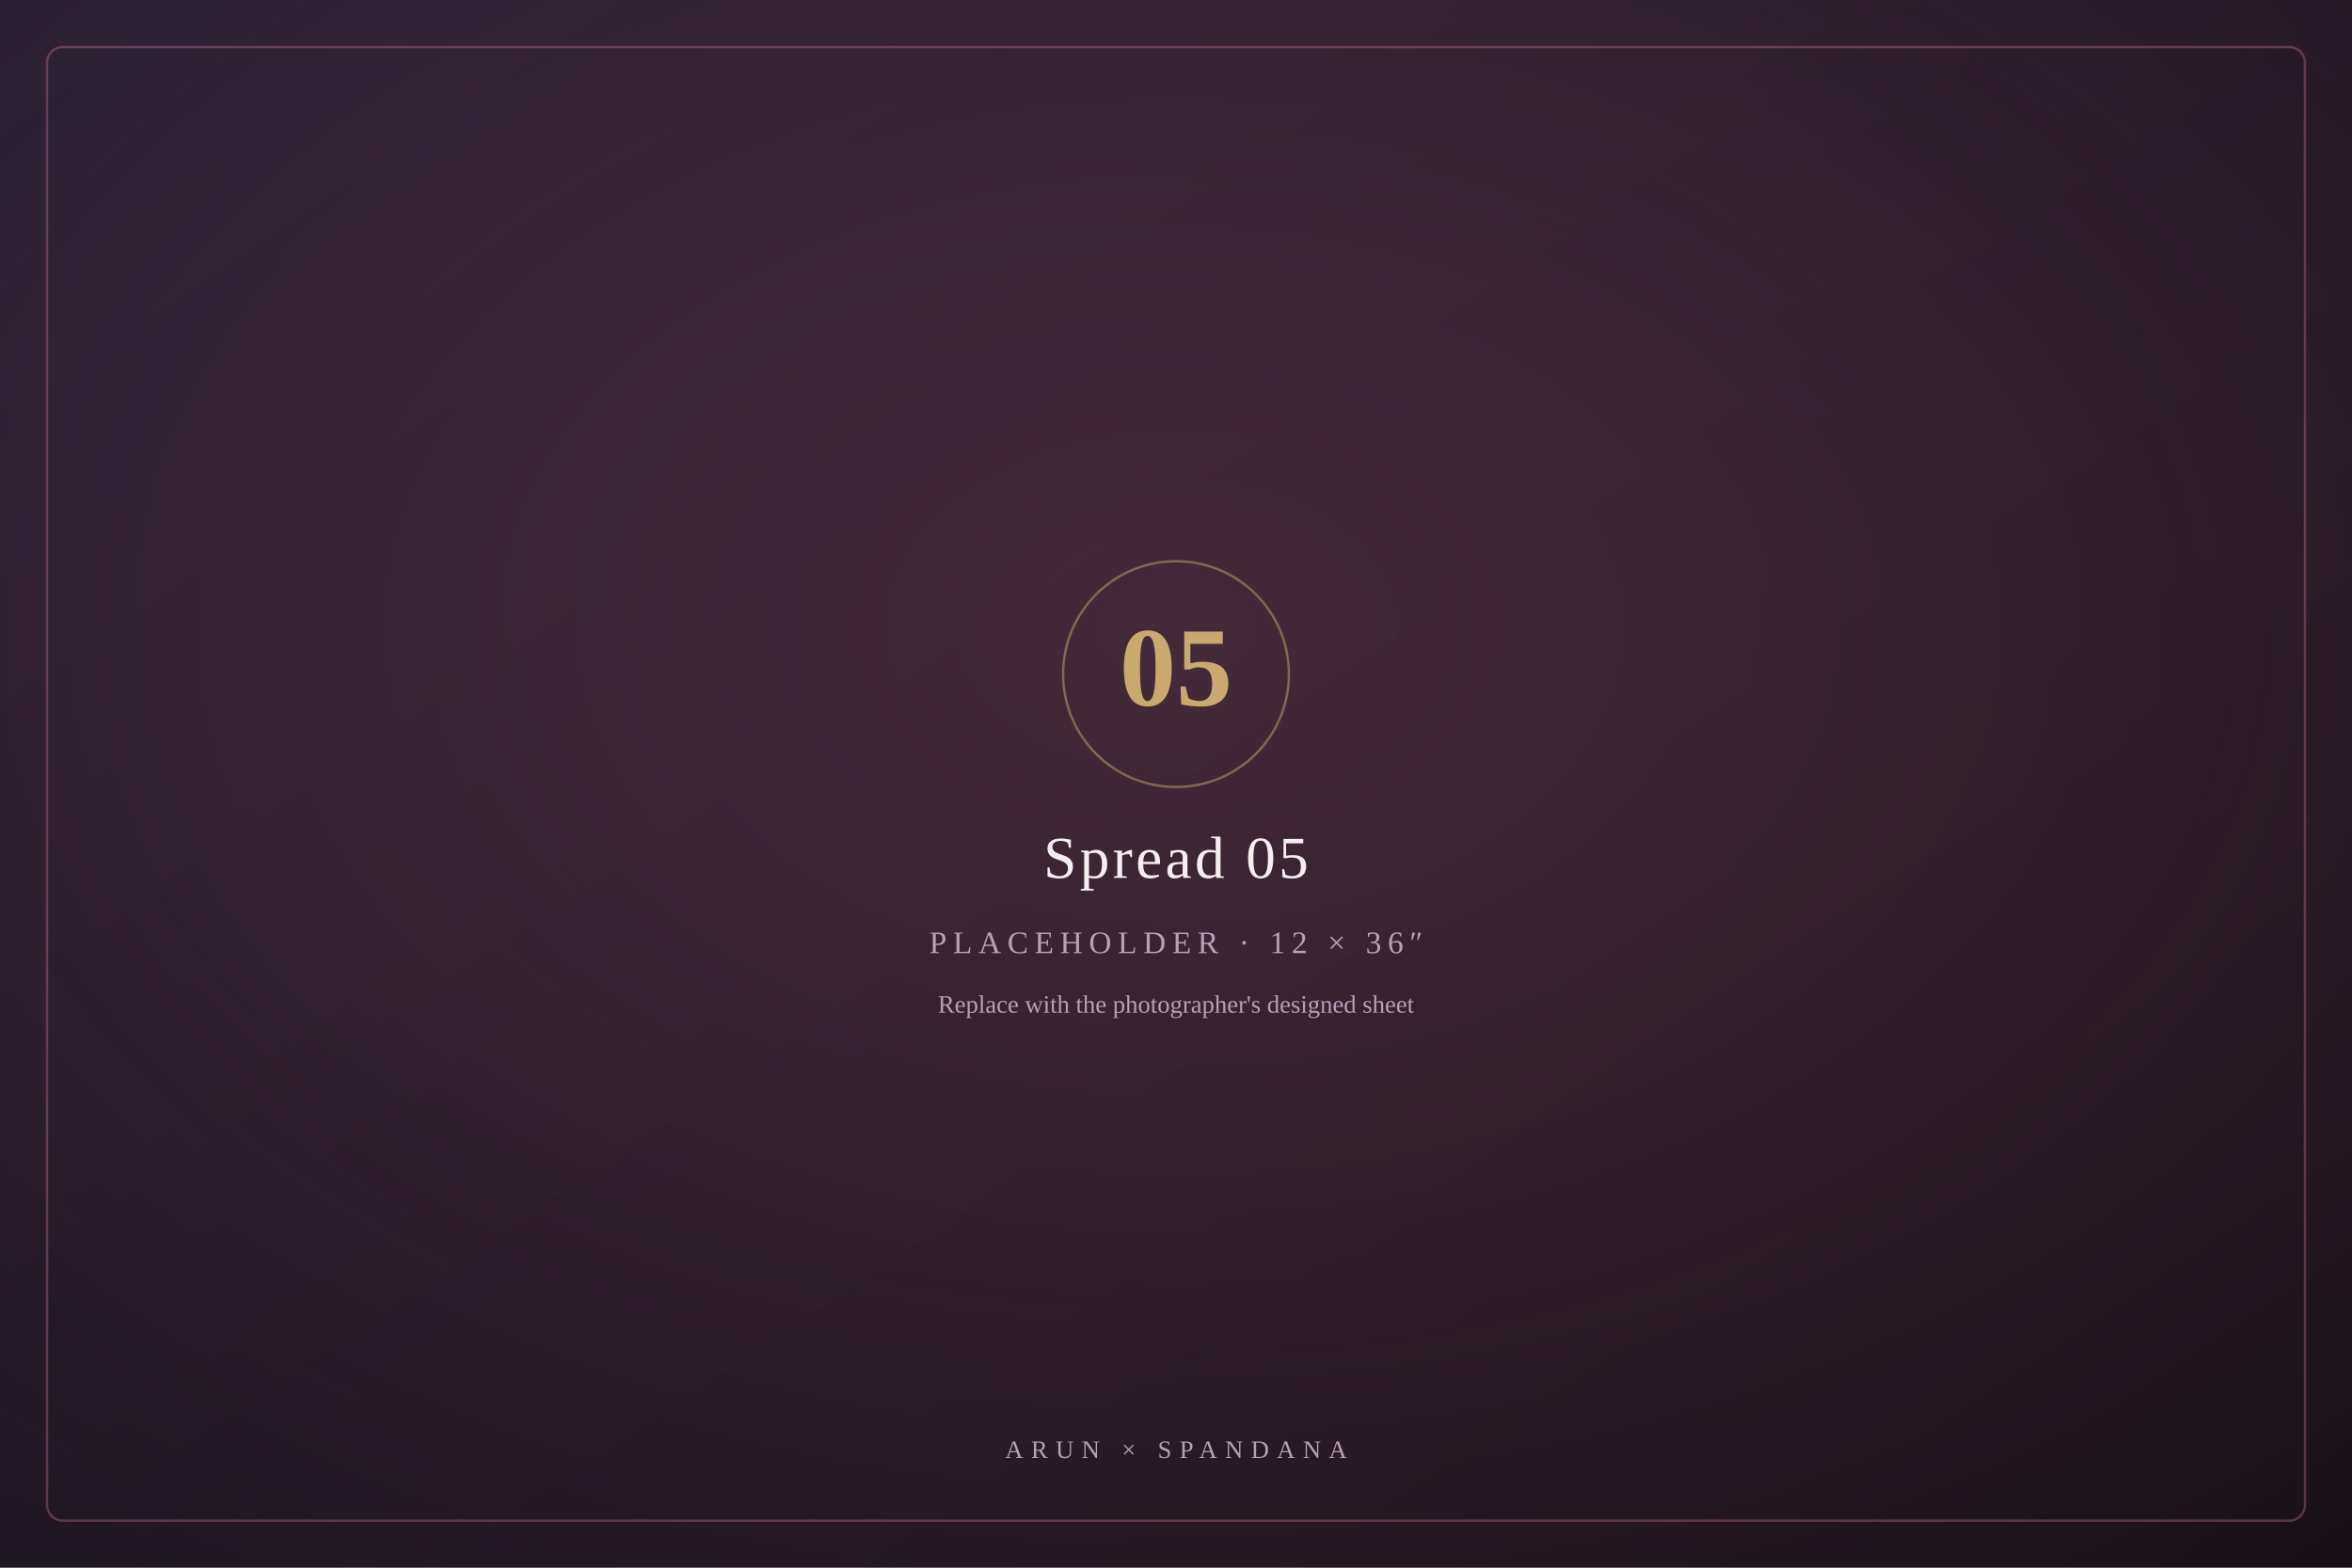
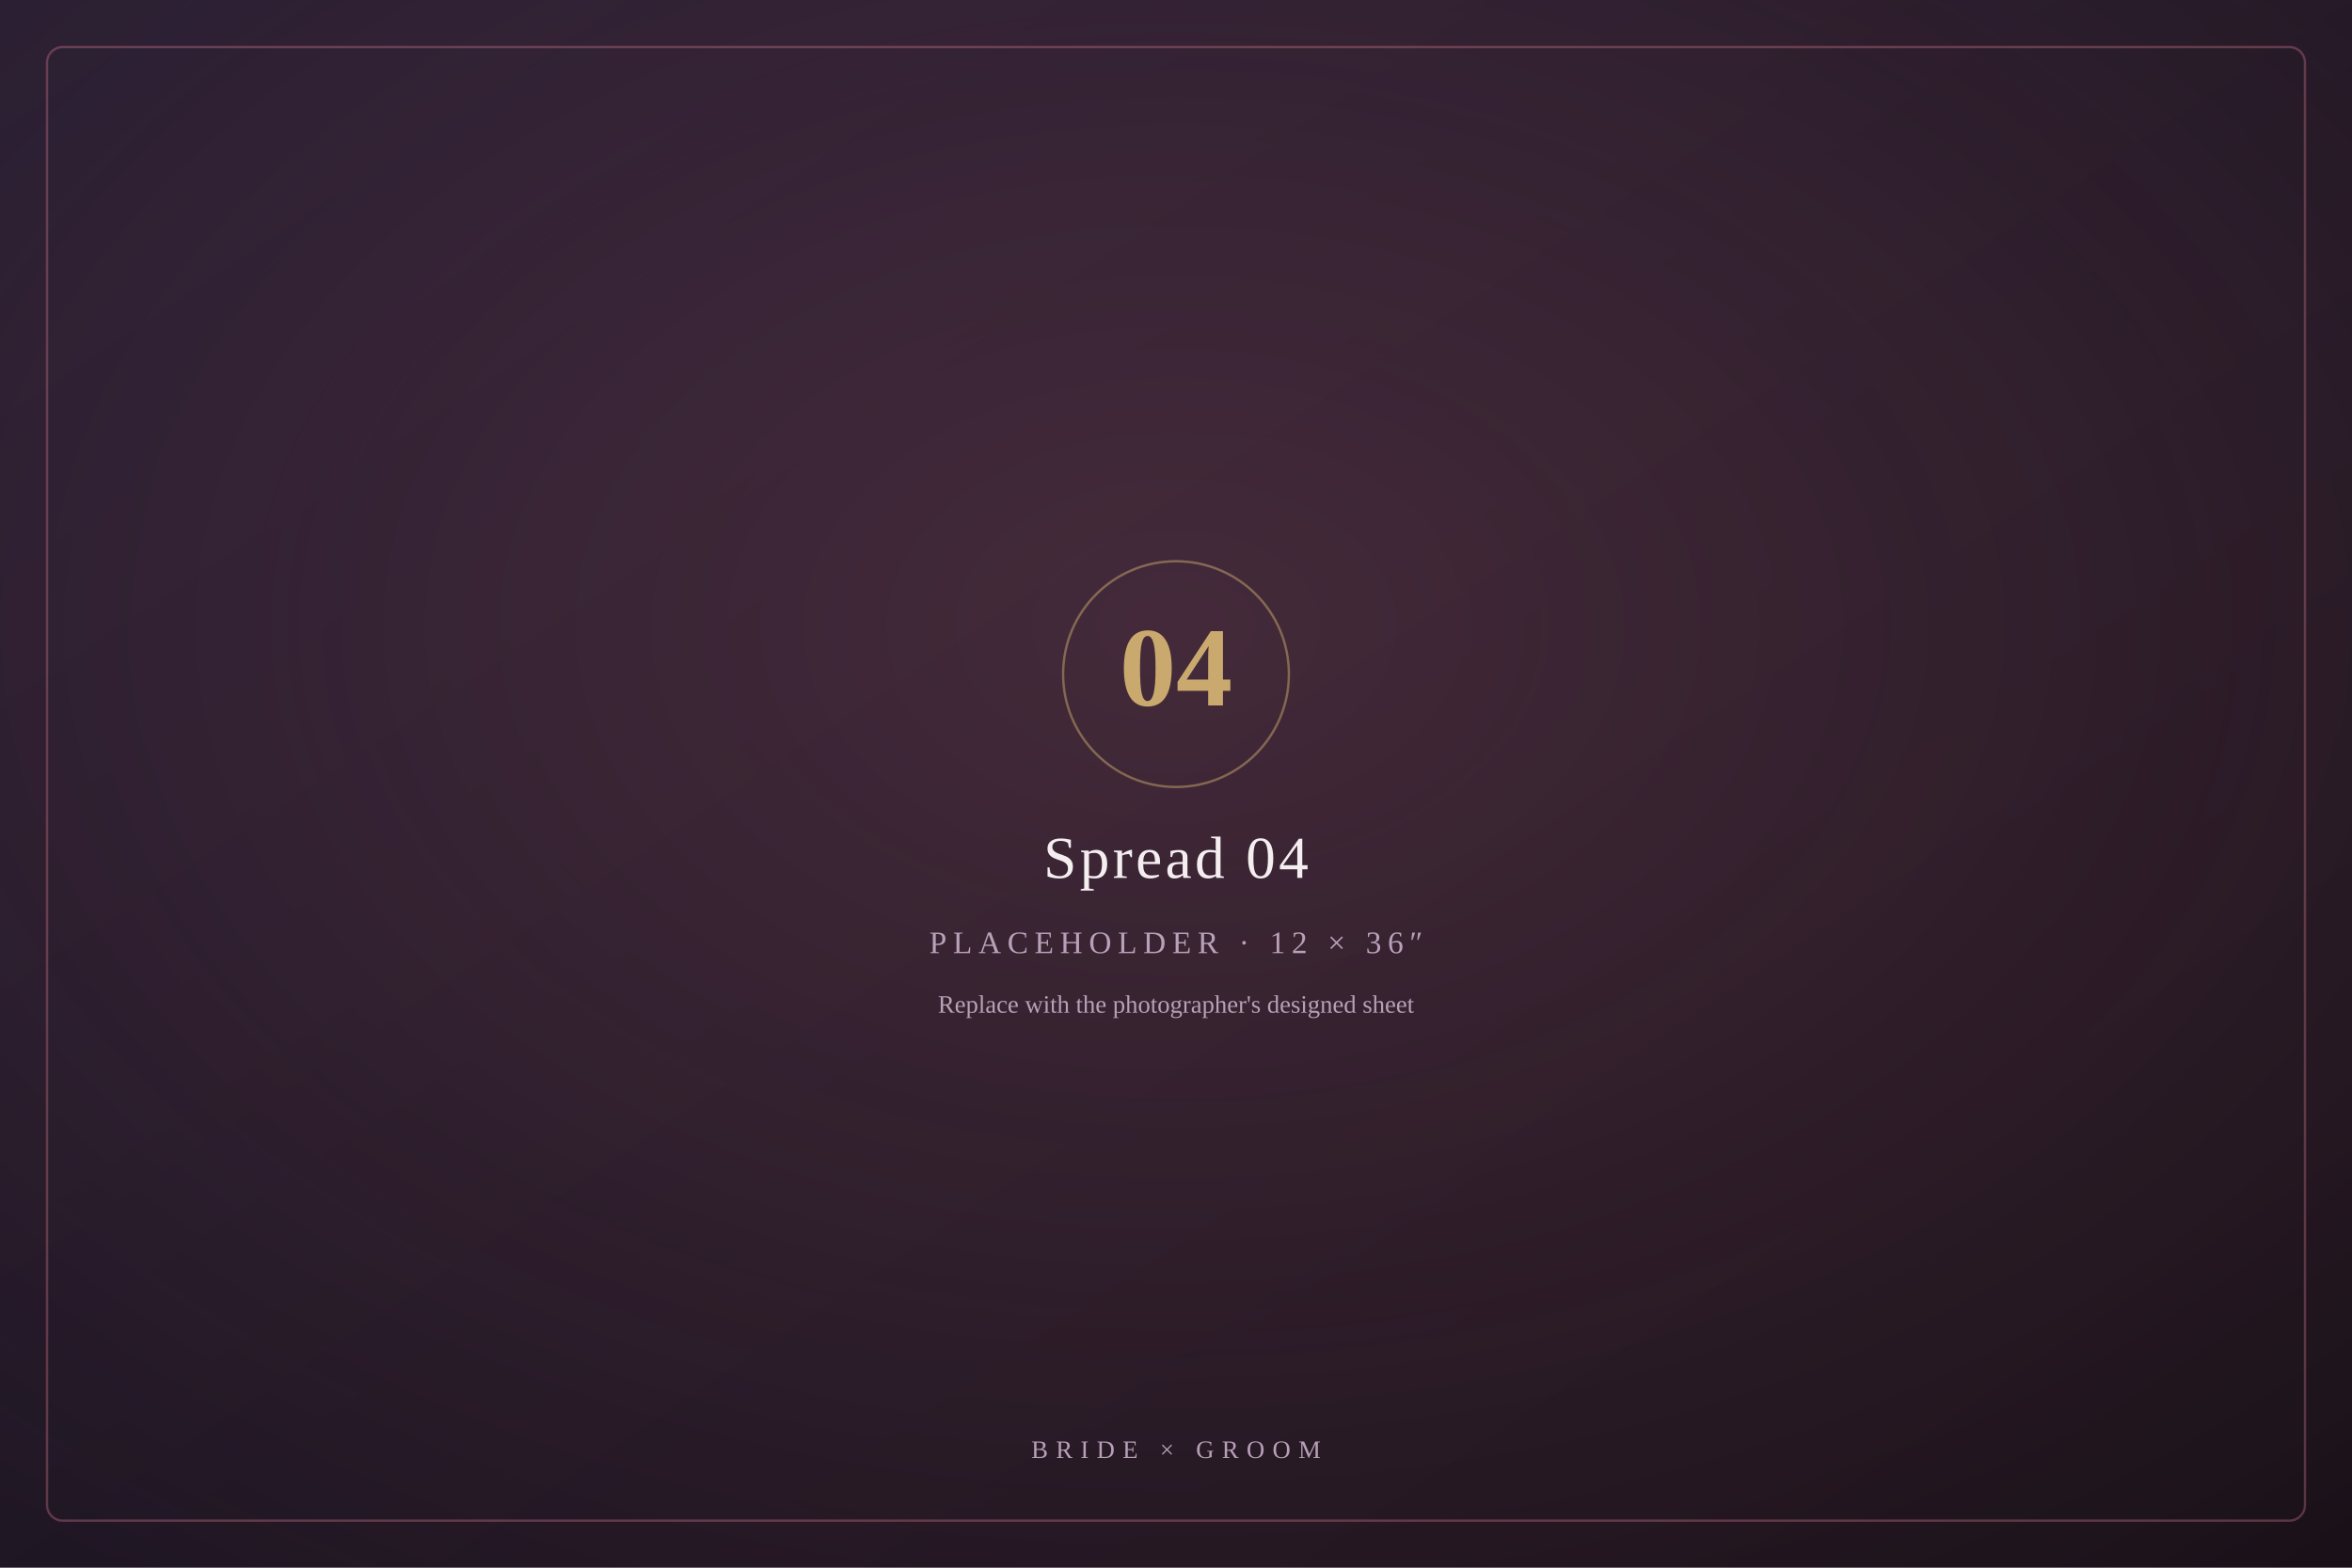
<svg xmlns="http://www.w3.org/2000/svg" width="1500" height="1000" viewBox="0 0 1500 1000">
  <defs>
    <linearGradient id="bg" x1="0" y1="0" x2="1" y2="1">
      <stop offset="0" stop-color="#251C30" />
      <stop offset="1" stop-color="#1A1118" />
    </linearGradient>
    <radialGradient id="glow" cx="0.5" cy="0.4" r="0.75">
      <stop offset="0" stop-color="#D4758C" stop-opacity="0.20" />
      <stop offset="1" stop-color="#D4758C" stop-opacity="0" />
    </radialGradient>
  </defs>
  <rect width="1500" height="1000" fill="url(#bg)" />
  <rect width="1500" height="1000" fill="url(#glow)" />
  <rect x="30" y="30" width="1440" height="940" fill="none" stroke="#D4758C" stroke-opacity="0.35" stroke-width="1.5" rx="10" />
  <g font-family="Georgia, 'Times New Roman', serif" text-anchor="middle">
    <circle cx="750" cy="430" r="72" fill="none" stroke="#C9A96E" stroke-opacity="0.5" stroke-width="1.5" />
-     <text x="750" y="450" fill="#C9A96E" font-size="72" font-weight="700">05</text>
-     <text x="750" y="560" fill="#F5EEF0" font-size="38" letter-spacing="2">Spread 05</text>
+     <text x="750" y="450" fill="#C9A96E" font-size="72" font-weight="700">04</text>
+     <text x="750" y="560" fill="#F5EEF0" font-size="38" letter-spacing="2">Spread 04</text>
    <text x="750" y="608" fill="#B8A0B8" font-size="20" letter-spacing="4">PLACEHOLDER · 12 × 36″</text>
    <text x="750" y="646" fill="#B8A0B8" font-size="16">Replace with the photographer's designed sheet</text>
-     <text x="750" y="930" fill="#B8A0B8" font-size="16" letter-spacing="5">ARUN × SPANDANA</text>
+     <text x="750" y="930" fill="#B8A0B8" font-size="16" letter-spacing="5">BRIDE × GROOM</text>
  </g>
</svg>
